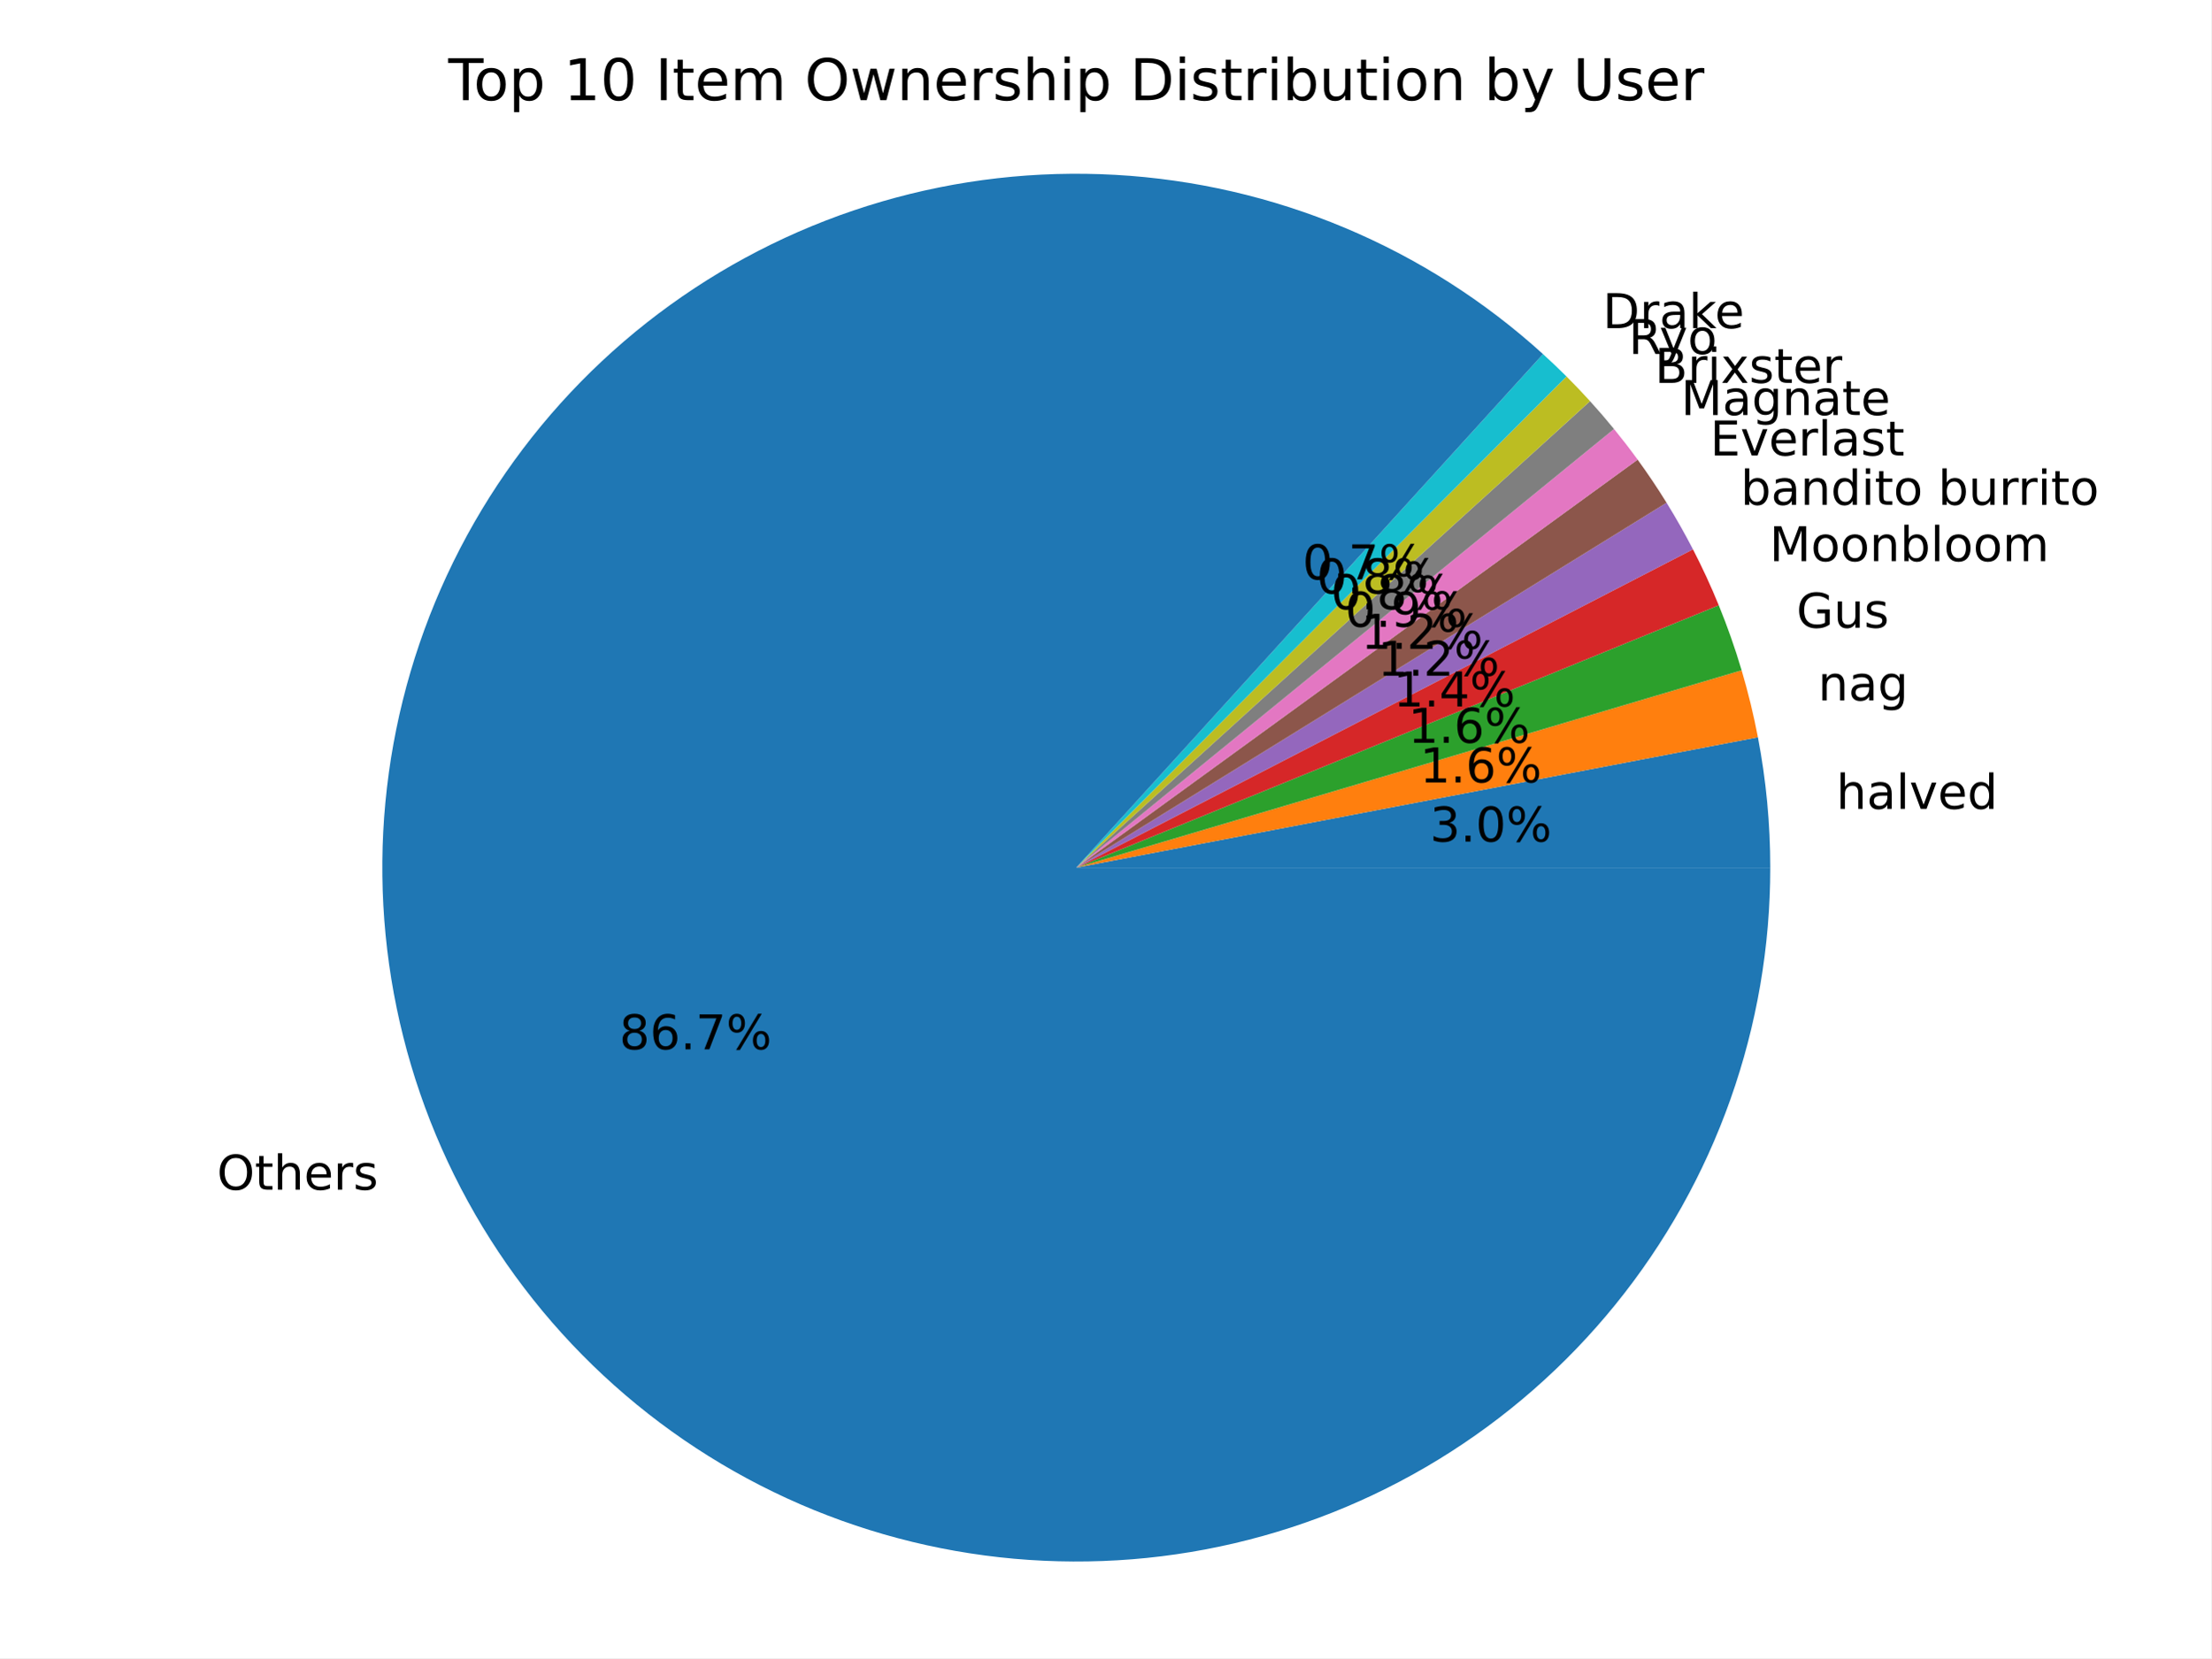
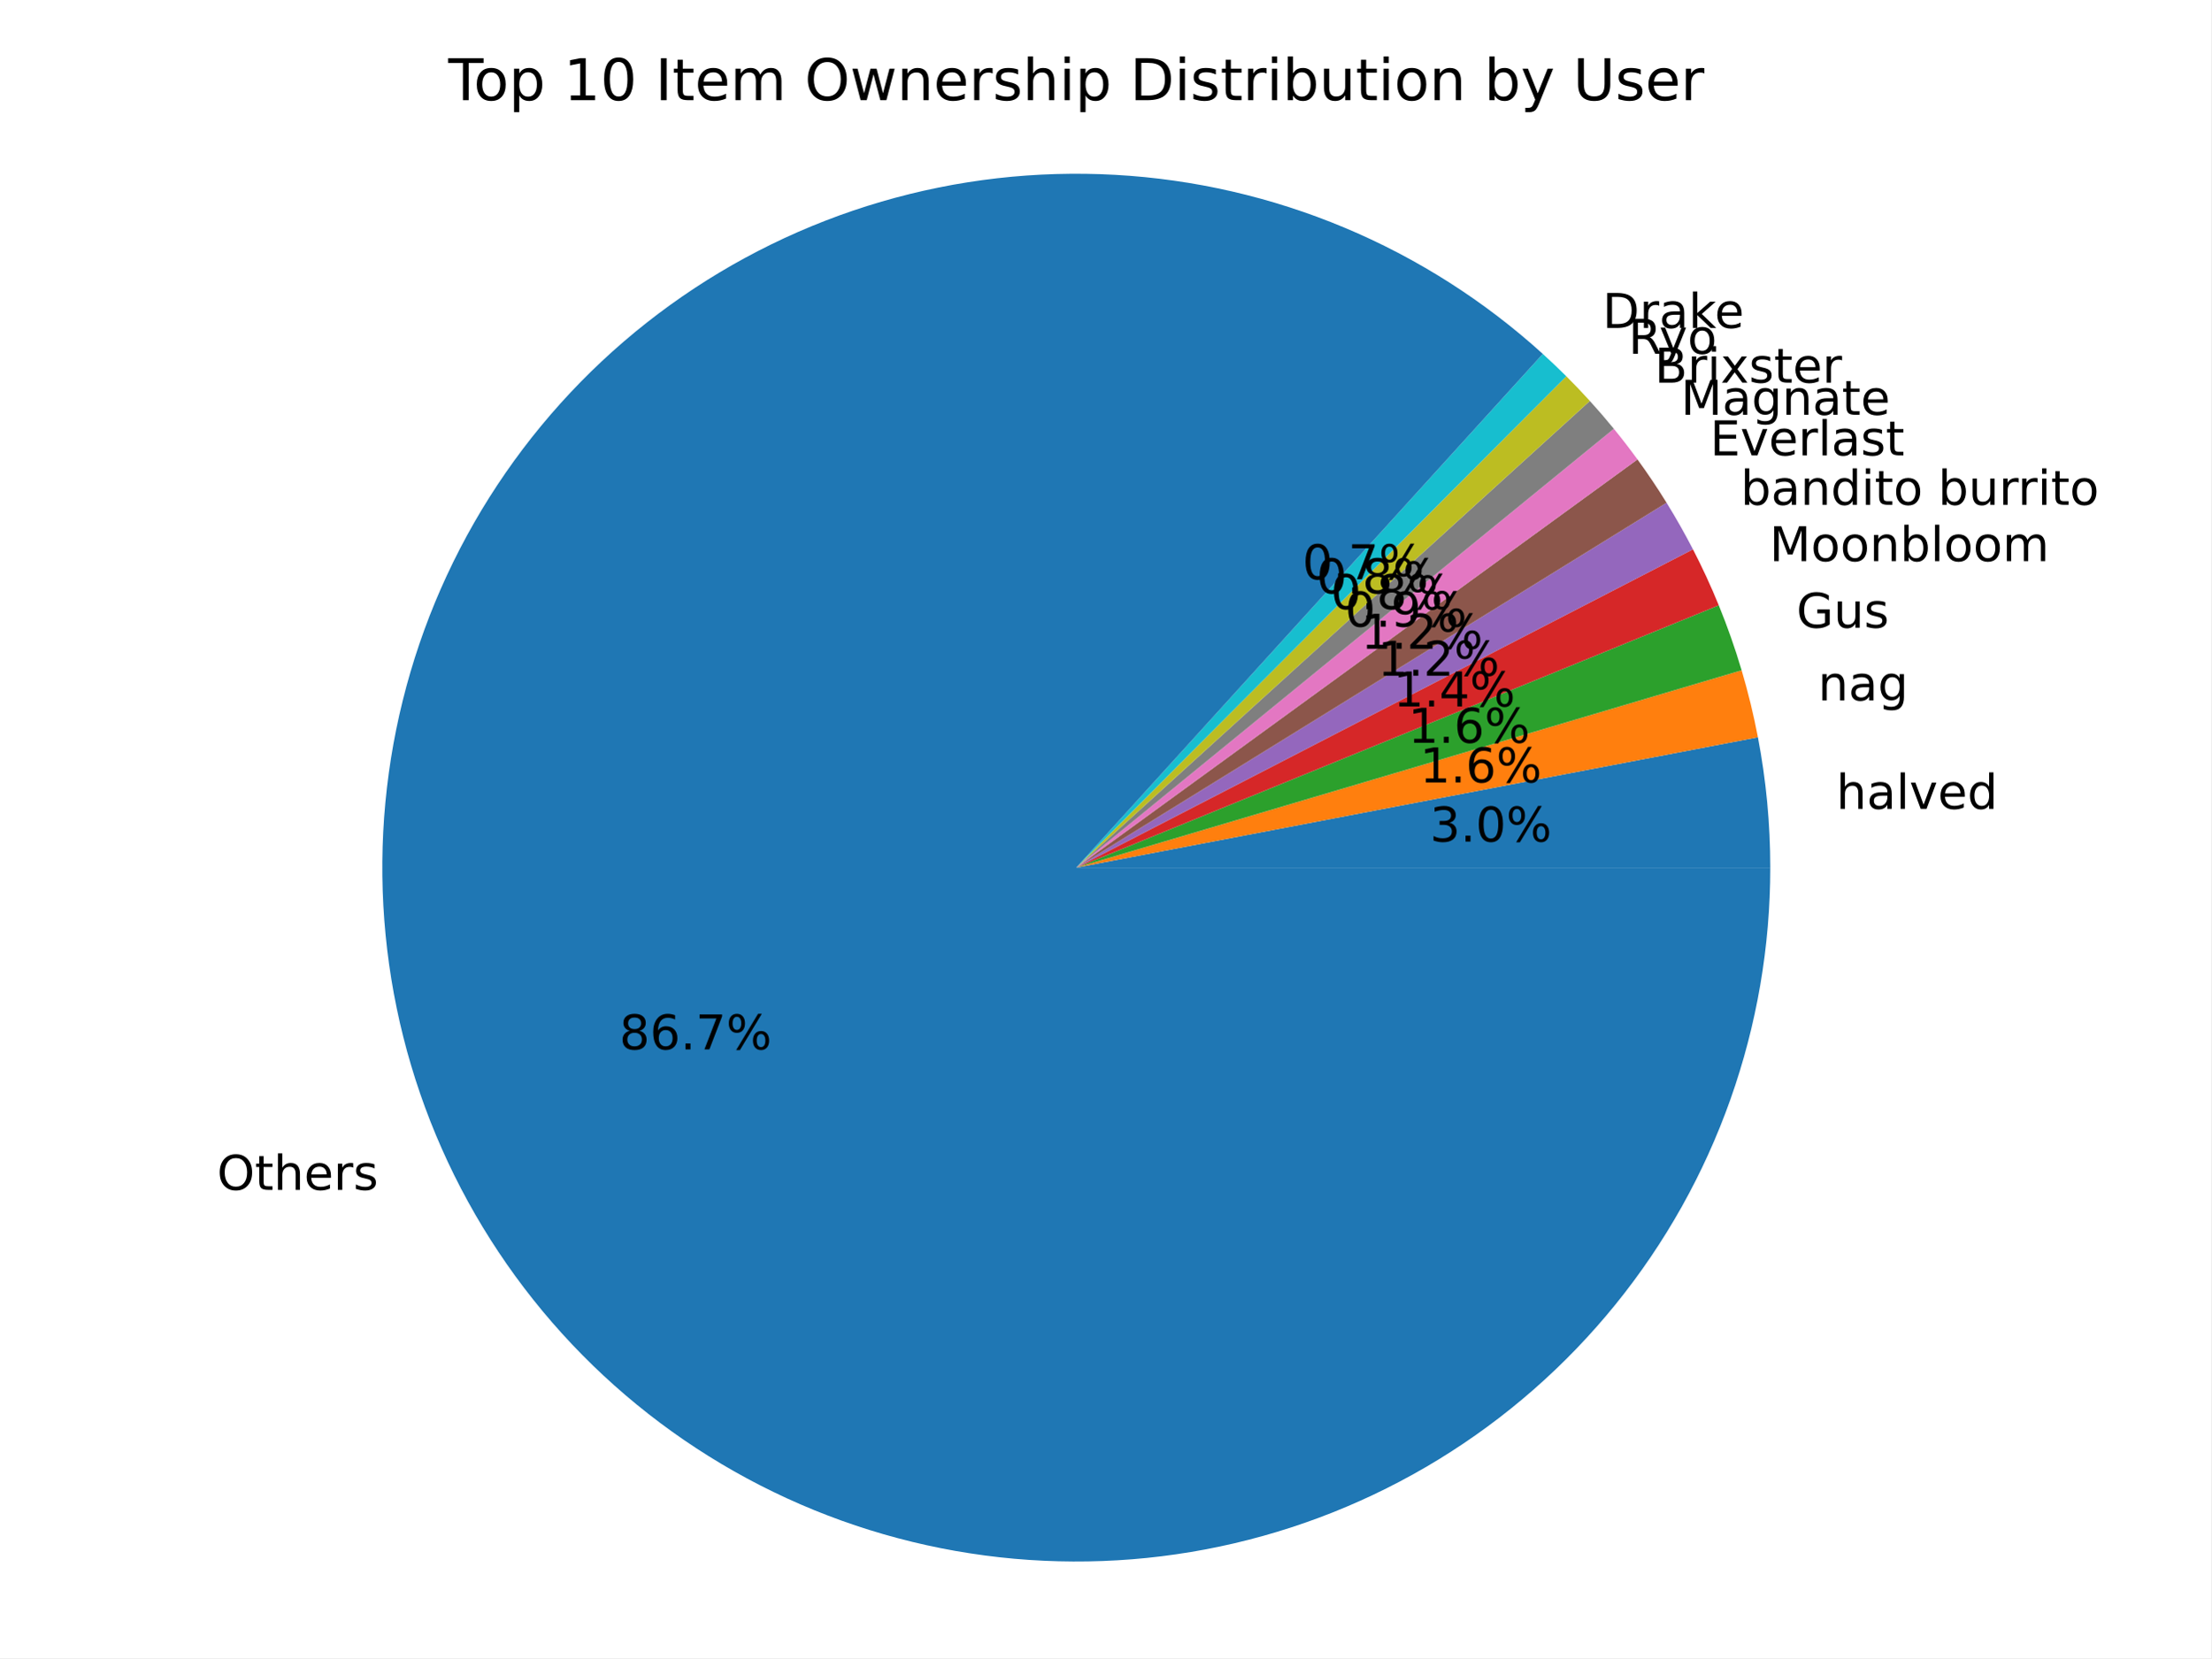
<svg xmlns="http://www.w3.org/2000/svg" xmlns:xlink="http://www.w3.org/1999/xlink" width="460.8pt" height="345.6pt" viewBox="0 0 460.8 345.6" version="1.1">
  <defs>
    <style type="text/css">*{stroke-linejoin: round; stroke-linecap: butt}</style>
  </defs>
  <g id="figure_1">
    <g id="patch_1">
      <path d="M 0 345.6  L 460.8 345.6  L 460.8 0  L 0 0  z " style="fill: #ffffff" />
    </g>
    <g id="axes_1">
      <g id="patch_2">
        <path d="M 368.933 180.84  C 368.933 176.283 368.718 171.729 368.288 167.192  C 367.858 162.656 367.213 158.142 366.357 153.666  L 224.302 180.84  z " style="fill: #1f77b4" />
      </g>
      <g id="patch_3">
        <path d="M 366.357 153.666  C 365.907 151.314 365.399 148.972 364.832 146.645  C 364.266 144.317 363.642 142.004 362.961 139.707  L 224.302 180.84  z " style="fill: #ff7f0e" />
      </g>
      <g id="patch_4">
        <path d="M 362.961 139.707  C 362.279 137.41 361.541 135.131 360.746 132.871  C 359.952 130.611 359.101 128.371 358.196 126.154  L 224.302 180.84  z " style="fill: #2ca02c" />
      </g>
      <g id="patch_5">
        <path d="M 358.196 126.154  C 357.386 124.171 356.532 122.206 355.635 120.261  C 354.738 118.316 353.797 116.391 352.815 114.488  L 224.302 180.84  z " style="fill: #d62728" />
      </g>
      <g id="patch_6">
        <path d="M 352.815 114.488  C 351.961 112.836 351.076 111.199 350.16 109.581  C 349.243 107.962 348.296 106.361 347.318 104.779  L 224.302 180.84  z " style="fill: #9467bd" />
      </g>
      <g id="patch_7">
-         <path d="M 347.318 104.779  C 346.369 103.245 345.392 101.729 344.387 100.231  C 343.381 98.734 342.348 97.255 341.288 95.796  L 224.302 180.84  z " style="fill: #8c564b" />
+         <path d="M 347.318 104.779  C 346.364 103.237 345.382 101.713 344.371 100.208  C 343.36 98.703 342.321 97.217 341.255 95.751  L 224.302 180.84  z " style="fill: #8c564b" />
      </g>
      <g id="patch_8">
-         <path d="M 341.288 95.796  C 340.498 94.71 339.693 93.634 338.873 92.57  C 338.053 91.506 337.218 90.453 336.369 89.412  L 224.302 180.84  z " style="fill: #e377c2" />
+         <path d="M 341.255 95.751  C 340.464 94.665 339.659 93.589 338.839 92.525  C 338.018 91.462 337.183 90.409 336.334 89.369  L 224.302 180.84  z " style="fill: #e377c2" />
      </g>
      <g id="patch_9">
-         <path d="M 336.369 89.412  C 335.562 88.422 334.741 87.443 333.907 86.475  C 333.074 85.507 332.228 84.55 331.369 83.604  L 224.302 180.84  z " style="fill: #7f7f7f" />
+         <path d="M 336.334 89.369  C 335.526 88.379 334.705 87.4 333.871 86.432  C 333.037 85.465 332.19 84.508 331.331 83.562  L 224.302 180.84  z " style="fill: #7f7f7f" />
      </g>
      <g id="patch_10">
-         <path d="M 331.369 83.604  C 330.573 82.728 329.766 81.861 328.949 81.005  C 328.132 80.149 327.305 79.302 326.467 78.466  L 224.302 180.84  z " style="fill: #bcbd22" />
+         <path d="M 331.331 83.562  C 330.535 82.686 329.728 81.82 328.91 80.964  C 328.093 80.108 327.265 79.262 326.427 78.426  L 224.302 180.84  z " style="fill: #bcbd22" />
      </g>
      <g id="patch_11">
-         <path d="M 326.467 78.466  C 325.669 77.67 324.862 76.883 324.045 76.106  C 323.229 75.328 322.404 74.56 321.57 73.802  L 224.302 180.84  z " style="fill: #17becf" />
+         <path d="M 326.427 78.426  C 325.629 77.63 324.821 76.844 324.005 76.067  C 323.188 75.29 322.362 74.522 321.528 73.764  L 224.302 180.84  z " style="fill: #17becf" />
      </g>
      <g id="patch_12">
-         <path d="M 321.57 73.802  C 309.387 62.732 295.403 53.822 280.222 47.457  C 265.041 41.093 248.885 37.366 232.449 36.439  C 216.014 35.512 199.541 37.397 183.741 42.014  C 167.94 46.63 153.043 53.911 139.692 63.541  C 126.342 73.17 114.733 85.009 105.367 98.546  C 96 112.083 89.013 127.12 84.707 143.008  C 80.402 158.896 78.84 175.403 80.089 191.817  C 81.338 208.23 85.381 224.311 92.042 239.364  C 98.702 254.418 107.885 268.224 119.192 280.187  C 130.499 292.15 143.766 302.096 158.421 309.594  C 173.075 317.092 188.902 322.034 205.219 324.206  C 221.537 326.378 238.106 325.748 254.211 322.344  C 270.316 318.94 285.723 312.812 299.766 304.223  C 313.809 295.634 326.283 284.71 336.649 271.923  C 347.016 259.136 355.124 244.673 360.623 229.158  C 366.123 213.642 368.933 197.301 368.933 180.84  L 224.302 180.84  z " style="fill: #1f77b4" />
+         <path d="M 321.528 73.764  C 309.342 62.699 295.356 53.795 280.174 47.437  C 264.991 41.078 248.834 37.358 232.4 36.436  C 215.966 35.515 199.494 37.405 183.697 42.027  C 167.899 46.648 153.005 53.932 139.658 63.565  C 126.311 73.198 114.707 85.04 105.344 98.578  C 95.982 112.116 89 127.154 84.698 143.042  C 80.396 158.93 78.838 175.436 80.091 191.848  C 81.344 208.261 85.389 224.339 92.053 239.39  C 98.716 254.441 107.901 268.245 119.209 280.205  C 130.517 292.165 143.785 302.108 158.439 309.604  C 173.094 317.099 188.92 322.039 205.237 324.208  C 221.553 326.378 238.121 325.747 254.225 322.341  C 270.329 318.936 285.734 312.806 299.775 304.217  C 313.816 295.628 326.288 284.704 336.654 271.918  C 347.019 259.131 355.126 244.669 360.625 229.154  C 366.123 213.64 368.933 197.3 368.933 180.84  L 224.302 180.84  z " style="fill: #1f77b4" />
      </g>
      <g id="matplotlib.axis_1" />
      <g id="matplotlib.axis_2" />
      <g id="text_1">
        <g transform="translate(382.6861 168.5869) scale(0.1 -0.1)">
          <defs>
            <path id="DejaVuSans-68" d="M 3513 2113  L 3513 0  L 2938 0  L 2938 2094  Q 2938 2591 2744 2837  Q 2550 3084 2163 3084  Q 1697 3084 1428 2787  Q 1159 2491 1159 1978  L 1159 0  L 581 0  L 581 4863  L 1159 4863  L 1159 2956  Q 1366 3272 1645 3428  Q 1925 3584 2291 3584  Q 2894 3584 3203 3211  Q 3513 2838 3513 2113  z " transform="scale(0.015625)" />
            <path id="DejaVuSans-61" d="M 2194 1759  Q 1497 1759 1228 1600  Q 959 1441 959 1056  Q 959 750 1161 570  Q 1363 391 1709 391  Q 2188 391 2477 730  Q 2766 1069 2766 1631  L 2766 1759  L 2194 1759  z M 3341 1997  L 3341 0  L 2766 0  L 2766 531  Q 2569 213 2275 61  Q 1981 -91 1556 -91  Q 1019 -91 701 211  Q 384 513 384 1019  Q 384 1609 779 1909  Q 1175 2209 1959 2209  L 2766 2209  L 2766 2266  Q 2766 2663 2505 2880  Q 2244 3097 1772 3097  Q 1472 3097 1187 3025  Q 903 2953 641 2809  L 641 3341  Q 956 3463 1253 3523  Q 1550 3584 1831 3584  Q 2591 3584 2966 3190  Q 3341 2797 3341 1997  z " transform="scale(0.015625)" />
            <path id="DejaVuSans-6c" d="M 603 4863  L 1178 4863  L 1178 0  L 603 0  L 603 4863  z " transform="scale(0.015625)" />
            <path id="DejaVuSans-76" d="M 191 3500  L 800 3500  L 1894 563  L 2988 3500  L 3597 3500  L 2284 0  L 1503 0  L 191 3500  z " transform="scale(0.015625)" />
            <path id="DejaVuSans-65" d="M 3597 1894  L 3597 1613  L 953 1613  Q 991 1019 1311 708  Q 1631 397 2203 397  Q 2534 397 2845 478  Q 3156 559 3463 722  L 3463 178  Q 3153 47 2828 -22  Q 2503 -91 2169 -91  Q 1331 -91 842 396  Q 353 884 353 1716  Q 353 2575 817 3079  Q 1281 3584 2069 3584  Q 2775 3584 3186 3129  Q 3597 2675 3597 1894  z M 3022 2063  Q 3016 2534 2758 2815  Q 2500 3097 2075 3097  Q 1594 3097 1305 2825  Q 1016 2553 972 2059  L 3022 2063  z " transform="scale(0.015625)" />
            <path id="DejaVuSans-64" d="M 2906 2969  L 2906 4863  L 3481 4863  L 3481 0  L 2906 0  L 2906 525  Q 2725 213 2448 61  Q 2172 -91 1784 -91  Q 1150 -91 751 415  Q 353 922 353 1747  Q 353 2572 751 3078  Q 1150 3584 1784 3584  Q 2172 3584 2448 3432  Q 2725 3281 2906 2969  z M 947 1747  Q 947 1113 1208 752  Q 1469 391 1925 391  Q 2381 391 2643 752  Q 2906 1113 2906 1747  Q 2906 2381 2643 2742  Q 2381 3103 1925 3103  Q 1469 3103 1208 2742  Q 947 2381 947 1747  z " transform="scale(0.015625)" />
          </defs>
          <use xlink:href="#DejaVuSans-68" />
          <use xlink:href="#DejaVuSans-61" x="63.379" />
          <use xlink:href="#DejaVuSans-6c" x="124.658" />
          <use xlink:href="#DejaVuSans-76" x="152.441" />
          <use xlink:href="#DejaVuSans-65" x="211.621" />
          <use xlink:href="#DejaVuSans-64" x="273.145" />
        </g>
      </g>
      <g id="text_2">
        <g transform="translate(297.9911 175.4108) scale(0.1 -0.1)">
          <defs>
            <path id="DejaVuSans-33" d="M 2597 2516  Q 3050 2419 3304 2112  Q 3559 1806 3559 1356  Q 3559 666 3084 287  Q 2609 -91 1734 -91  Q 1441 -91 1130 -33  Q 819 25 488 141  L 488 750  Q 750 597 1062 519  Q 1375 441 1716 441  Q 2309 441 2620 675  Q 2931 909 2931 1356  Q 2931 1769 2642 2001  Q 2353 2234 1838 2234  L 1294 2234  L 1294 2753  L 1863 2753  Q 2328 2753 2575 2939  Q 2822 3125 2822 3475  Q 2822 3834 2567 4026  Q 2313 4219 1838 4219  Q 1578 4219 1281 4162  Q 984 4106 628 3988  L 628 4550  Q 988 4650 1302 4700  Q 1616 4750 1894 4750  Q 2613 4750 3031 4423  Q 3450 4097 3450 3541  Q 3450 3153 3228 2886  Q 3006 2619 2597 2516  z " transform="scale(0.015625)" />
            <path id="DejaVuSans-2e" d="M 684 794  L 1344 794  L 1344 0  L 684 0  L 684 794  z " transform="scale(0.015625)" />
            <path id="DejaVuSans-30" d="M 2034 4250  Q 1547 4250 1301 3770  Q 1056 3291 1056 2328  Q 1056 1369 1301 889  Q 1547 409 2034 409  Q 2525 409 2770 889  Q 3016 1369 3016 2328  Q 3016 3291 2770 3770  Q 2525 4250 2034 4250  z M 2034 4750  Q 2819 4750 3233 4129  Q 3647 3509 3647 2328  Q 3647 1150 3233 529  Q 2819 -91 2034 -91  Q 1250 -91 836 529  Q 422 1150 422 2328  Q 422 3509 836 4129  Q 1250 4750 2034 4750  z " transform="scale(0.015625)" />
            <path id="DejaVuSans-25" d="M 4653 2053  Q 4381 2053 4226 1822  Q 4072 1591 4072 1178  Q 4072 772 4226 539  Q 4381 306 4653 306  Q 4919 306 5073 539  Q 5228 772 5228 1178  Q 5228 1588 5073 1820  Q 4919 2053 4653 2053  z M 4653 2450  Q 5147 2450 5437 2106  Q 5728 1763 5728 1178  Q 5728 594 5436 251  Q 5144 -91 4653 -91  Q 4153 -91 3862 251  Q 3572 594 3572 1178  Q 3572 1766 3864 2108  Q 4156 2450 4653 2450  z M 1428 4353  Q 1159 4353 1004 4120  Q 850 3888 850 3481  Q 850 3069 1003 2837  Q 1156 2606 1428 2606  Q 1700 2606 1854 2837  Q 2009 3069 2009 3481  Q 2009 3884 1853 4118  Q 1697 4353 1428 4353  z M 4250 4750  L 4750 4750  L 1831 -91  L 1331 -91  L 4250 4750  z M 1428 4750  Q 1922 4750 2215 4408  Q 2509 4066 2509 3481  Q 2509 2891 2217 2550  Q 1925 2209 1428 2209  Q 931 2209 642 2551  Q 353 2894 353 3481  Q 353 4063 643 4406  Q 934 4750 1428 4750  z " transform="scale(0.015625)" />
          </defs>
          <use xlink:href="#DejaVuSans-33" />
          <use xlink:href="#DejaVuSans-2e" x="63.623" />
          <use xlink:href="#DejaVuSans-30" x="95.41" />
          <use xlink:href="#DejaVuSans-25" x="159.033" />
        </g>
      </g>
      <g id="text_3">
        <g transform="translate(378.8853 145.9844) scale(0.1 -0.1)">
          <defs>
            <path id="DejaVuSans-6e" d="M 3513 2113  L 3513 0  L 2938 0  L 2938 2094  Q 2938 2591 2744 2837  Q 2550 3084 2163 3084  Q 1697 3084 1428 2787  Q 1159 2491 1159 1978  L 1159 0  L 581 0  L 581 3500  L 1159 3500  L 1159 2956  Q 1366 3272 1645 3428  Q 1925 3584 2291 3584  Q 2894 3584 3203 3211  Q 3513 2838 3513 2113  z " transform="scale(0.015625)" />
            <path id="DejaVuSans-67" d="M 2906 1791  Q 2906 2416 2648 2759  Q 2391 3103 1925 3103  Q 1463 3103 1205 2759  Q 947 2416 947 1791  Q 947 1169 1205 825  Q 1463 481 1925 481  Q 2391 481 2648 825  Q 2906 1169 2906 1791  z M 3481 434  Q 3481 -459 3084 -895  Q 2688 -1331 1869 -1331  Q 1566 -1331 1297 -1286  Q 1028 -1241 775 -1147  L 775 -588  Q 1028 -725 1275 -790  Q 1522 -856 1778 -856  Q 2344 -856 2625 -561  Q 2906 -266 2906 331  L 2906 616  Q 2728 306 2450 153  Q 2172 0 1784 0  Q 1141 0 747 490  Q 353 981 353 1791  Q 353 2603 747 3093  Q 1141 3584 1784 3584  Q 2172 3584 2450 3431  Q 2728 3278 2906 2969  L 2906 3500  L 3481 3500  L 3481 434  z " transform="scale(0.015625)" />
          </defs>
          <use xlink:href="#DejaVuSans-6e" />
          <use xlink:href="#DejaVuSans-61" x="63.379" />
          <use xlink:href="#DejaVuSans-67" x="124.658" />
        </g>
      </g>
      <g id="text_4">
        <g transform="translate(295.918 163.0821) scale(0.1 -0.1)">
          <defs>
            <path id="DejaVuSans-31" d="M 794 531  L 1825 531  L 1825 4091  L 703 3866  L 703 4441  L 1819 4666  L 2450 4666  L 2450 531  L 3481 531  L 3481 0  L 794 0  L 794 531  z " transform="scale(0.015625)" />
            <path id="DejaVuSans-36" d="M 2113 2584  Q 1688 2584 1439 2293  Q 1191 2003 1191 1497  Q 1191 994 1439 701  Q 1688 409 2113 409  Q 2538 409 2786 701  Q 3034 994 3034 1497  Q 3034 2003 2786 2293  Q 2538 2584 2113 2584  z M 3366 4563  L 3366 3988  Q 3128 4100 2886 4159  Q 2644 4219 2406 4219  Q 1781 4219 1451 3797  Q 1122 3375 1075 2522  Q 1259 2794 1537 2939  Q 1816 3084 2150 3084  Q 2853 3084 3261 2657  Q 3669 2231 3669 1497  Q 3669 778 3244 343  Q 2819 -91 2113 -91  Q 1303 -91 875 529  Q 447 1150 447 2328  Q 447 3434 972 4092  Q 1497 4750 2381 4750  Q 2619 4750 2861 4703  Q 3103 4656 3366 4563  z " transform="scale(0.015625)" />
          </defs>
          <use xlink:href="#DejaVuSans-31" />
          <use xlink:href="#DejaVuSans-2e" x="63.623" />
          <use xlink:href="#DejaVuSans-36" x="95.41" />
          <use xlink:href="#DejaVuSans-25" x="159.033" />
        </g>
      </g>
      <g id="text_5">
        <g transform="translate(374.3909 130.8336) scale(0.1 -0.1)">
          <defs>
            <path id="DejaVuSans-47" d="M 3809 666  L 3809 1919  L 2778 1919  L 2778 2438  L 4434 2438  L 4434 434  Q 4069 175 3628 42  Q 3188 -91 2688 -91  Q 1594 -91 976 548  Q 359 1188 359 2328  Q 359 3472 976 4111  Q 1594 4750 2688 4750  Q 3144 4750 3555 4637  Q 3966 4525 4313 4306  L 4313 3634  Q 3963 3931 3569 4081  Q 3175 4231 2741 4231  Q 1884 4231 1454 3753  Q 1025 3275 1025 2328  Q 1025 1384 1454 906  Q 1884 428 2741 428  Q 3075 428 3337 486  Q 3600 544 3809 666  z " transform="scale(0.015625)" />
            <path id="DejaVuSans-75" d="M 544 1381  L 544 3500  L 1119 3500  L 1119 1403  Q 1119 906 1312 657  Q 1506 409 1894 409  Q 2359 409 2629 706  Q 2900 1003 2900 1516  L 2900 3500  L 3475 3500  L 3475 0  L 2900 0  L 2900 538  Q 2691 219 2414 64  Q 2138 -91 1772 -91  Q 1169 -91 856 284  Q 544 659 544 1381  z M 1991 3584  L 1991 3584  z " transform="scale(0.015625)" />
            <path id="DejaVuSans-73" d="M 2834 3397  L 2834 2853  Q 2591 2978 2328 3040  Q 2066 3103 1784 3103  Q 1356 3103 1142 2972  Q 928 2841 928 2578  Q 928 2378 1081 2264  Q 1234 2150 1697 2047  L 1894 2003  Q 2506 1872 2764 1633  Q 3022 1394 3022 966  Q 3022 478 2636 193  Q 2250 -91 1575 -91  Q 1294 -91 989 -36  Q 684 19 347 128  L 347 722  Q 666 556 975 473  Q 1284 391 1588 391  Q 1994 391 2212 530  Q 2431 669 2431 922  Q 2431 1156 2273 1281  Q 2116 1406 1581 1522  L 1381 1569  Q 847 1681 609 1914  Q 372 2147 372 2553  Q 372 3047 722 3315  Q 1072 3584 1716 3584  Q 2034 3584 2315 3537  Q 2597 3491 2834 3397  z " transform="scale(0.015625)" />
          </defs>
          <use xlink:href="#DejaVuSans-47" />
          <use xlink:href="#DejaVuSans-75" x="77.49" />
          <use xlink:href="#DejaVuSans-73" x="140.869" />
        </g>
      </g>
      <g id="text_6">
        <g transform="translate(293.4664 154.8181) scale(0.1 -0.1)">
          <use xlink:href="#DejaVuSans-31" />
          <use xlink:href="#DejaVuSans-2e" x="63.623" />
          <use xlink:href="#DejaVuSans-36" x="95.41" />
          <use xlink:href="#DejaVuSans-25" x="159.033" />
        </g>
      </g>
      <g id="text_7">
        <g transform="translate(368.768 116.9627) scale(0.1 -0.1)">
          <defs>
            <path id="DejaVuSans-4d" d="M 628 4666  L 1569 4666  L 2759 1491  L 3956 4666  L 4897 4666  L 4897 0  L 4281 0  L 4281 4097  L 3078 897  L 2444 897  L 1241 4097  L 1241 0  L 628 0  L 628 4666  z " transform="scale(0.015625)" />
            <path id="DejaVuSans-6f" d="M 1959 3097  Q 1497 3097 1228 2736  Q 959 2375 959 1747  Q 959 1119 1226 758  Q 1494 397 1959 397  Q 2419 397 2687 759  Q 2956 1122 2956 1747  Q 2956 2369 2687 2733  Q 2419 3097 1959 3097  z M 1959 3584  Q 2709 3584 3137 3096  Q 3566 2609 3566 1747  Q 3566 888 3137 398  Q 2709 -91 1959 -91  Q 1206 -91 779 398  Q 353 888 353 1747  Q 353 2609 779 3096  Q 1206 3584 1959 3584  z " transform="scale(0.015625)" />
            <path id="DejaVuSans-62" d="M 3116 1747  Q 3116 2381 2855 2742  Q 2594 3103 2138 3103  Q 1681 3103 1420 2742  Q 1159 2381 1159 1747  Q 1159 1113 1420 752  Q 1681 391 2138 391  Q 2594 391 2855 752  Q 3116 1113 3116 1747  z M 1159 2969  Q 1341 3281 1617 3432  Q 1894 3584 2278 3584  Q 2916 3584 3314 3078  Q 3713 2572 3713 1747  Q 3713 922 3314 415  Q 2916 -91 2278 -91  Q 1894 -91 1617 61  Q 1341 213 1159 525  L 1159 0  L 581 0  L 581 4863  L 1159 4863  L 1159 2969  z " transform="scale(0.015625)" />
            <path id="DejaVuSans-6d" d="M 3328 2828  Q 3544 3216 3844 3400  Q 4144 3584 4550 3584  Q 5097 3584 5394 3201  Q 5691 2819 5691 2113  L 5691 0  L 5113 0  L 5113 2094  Q 5113 2597 4934 2840  Q 4756 3084 4391 3084  Q 3944 3084 3684 2787  Q 3425 2491 3425 1978  L 3425 0  L 2847 0  L 2847 2094  Q 2847 2600 2669 2842  Q 2491 3084 2119 3084  Q 1678 3084 1418 2786  Q 1159 2488 1159 1978  L 1159 0  L 581 0  L 581 3500  L 1159 3500  L 1159 2956  Q 1356 3278 1631 3431  Q 1906 3584 2284 3584  Q 2666 3584 2933 3390  Q 3200 3197 3328 2828  z " transform="scale(0.015625)" />
          </defs>
          <use xlink:href="#DejaVuSans-4d" />
          <use xlink:href="#DejaVuSans-6f" x="86.279" />
          <use xlink:href="#DejaVuSans-6f" x="147.461" />
          <use xlink:href="#DejaVuSans-6e" x="208.643" />
          <use xlink:href="#DejaVuSans-62" x="272.021" />
          <use xlink:href="#DejaVuSans-6c" x="335.498" />
          <use xlink:href="#DejaVuSans-6f" x="363.281" />
          <use xlink:href="#DejaVuSans-6f" x="424.463" />
          <use xlink:href="#DejaVuSans-6d" x="485.645" />
        </g>
      </g>
      <g id="text_8">
        <g transform="translate(290.3994 147.2521) scale(0.1 -0.1)">
          <defs>
            <path id="DejaVuSans-34" d="M 2419 4116  L 825 1625  L 2419 1625  L 2419 4116  z M 2253 4666  L 3047 4666  L 3047 1625  L 3713 1625  L 3713 1100  L 3047 1100  L 3047 0  L 2419 0  L 2419 1100  L 313 1100  L 313 1709  L 2253 4666  z " transform="scale(0.015625)" />
          </defs>
          <use xlink:href="#DejaVuSans-31" />
          <use xlink:href="#DejaVuSans-2e" x="63.623" />
          <use xlink:href="#DejaVuSans-34" x="95.41" />
          <use xlink:href="#DejaVuSans-25" x="159.033" />
        </g>
      </g>
      <g id="text_9">
        <g transform="translate(362.7457 105.2142) scale(0.1 -0.1)">
          <defs>
            <path id="DejaVuSans-69" d="M 603 3500  L 1178 3500  L 1178 0  L 603 0  L 603 3500  z M 603 4863  L 1178 4863  L 1178 4134  L 603 4134  L 603 4863  z " transform="scale(0.015625)" />
            <path id="DejaVuSans-74" d="M 1172 4494  L 1172 3500  L 2356 3500  L 2356 3053  L 1172 3053  L 1172 1153  Q 1172 725 1289 603  Q 1406 481 1766 481  L 2356 481  L 2356 0  L 1766 0  Q 1100 0 847 248  Q 594 497 594 1153  L 594 3053  L 172 3053  L 172 3500  L 594 3500  L 594 4494  L 1172 4494  z " transform="scale(0.015625)" />
            <path id="DejaVuSans-20" transform="scale(0.015625)" />
            <path id="DejaVuSans-72" d="M 2631 2963  Q 2534 3019 2420 3045  Q 2306 3072 2169 3072  Q 1681 3072 1420 2755  Q 1159 2438 1159 1844  L 1159 0  L 581 0  L 581 3500  L 1159 3500  L 1159 2956  Q 1341 3275 1631 3429  Q 1922 3584 2338 3584  Q 2397 3584 2469 3576  Q 2541 3569 2628 3553  L 2631 2963  z " transform="scale(0.015625)" />
          </defs>
          <use xlink:href="#DejaVuSans-62" />
          <use xlink:href="#DejaVuSans-61" x="63.477" />
          <use xlink:href="#DejaVuSans-6e" x="124.756" />
          <use xlink:href="#DejaVuSans-64" x="188.135" />
          <use xlink:href="#DejaVuSans-69" x="251.611" />
          <use xlink:href="#DejaVuSans-74" x="279.395" />
          <use xlink:href="#DejaVuSans-6f" x="318.604" />
          <use xlink:href="#DejaVuSans-20" x="379.785" />
          <use xlink:href="#DejaVuSans-62" x="411.572" />
          <use xlink:href="#DejaVuSans-75" x="475.049" />
          <use xlink:href="#DejaVuSans-72" x="538.428" />
          <use xlink:href="#DejaVuSans-72" x="577.791" />
          <use xlink:href="#DejaVuSans-69" x="618.904" />
          <use xlink:href="#DejaVuSans-74" x="646.688" />
          <use xlink:href="#DejaVuSans-6f" x="685.896" />
        </g>
      </g>
      <g id="text_10">
        <g transform="translate(287.1145 140.8438) scale(0.1 -0.1)">
          <defs>
            <path id="DejaVuSans-32" d="M 1228 531  L 3431 531  L 3431 0  L 469 0  L 469 531  Q 828 903 1448 1529  Q 2069 2156 2228 2338  Q 2531 2678 2651 2914  Q 2772 3150 2772 3378  Q 2772 3750 2511 3984  Q 2250 4219 1831 4219  Q 1534 4219 1204 4116  Q 875 4013 500 3803  L 500 4441  Q 881 4594 1212 4672  Q 1544 4750 1819 4750  Q 2544 4750 2975 4387  Q 3406 4025 3406 3419  Q 3406 3131 3298 2873  Q 3191 2616 2906 2266  Q 2828 2175 2409 1742  Q 1991 1309 1228 531  z " transform="scale(0.015625)" />
          </defs>
          <use xlink:href="#DejaVuSans-31" />
          <use xlink:href="#DejaVuSans-2e" x="63.623" />
          <use xlink:href="#DejaVuSans-32" x="95.41" />
          <use xlink:href="#DejaVuSans-25" x="159.033" />
        </g>
      </g>
      <g id="text_11">
-         <g transform="translate(356.3952 94.92995) scale(0.1 -0.1)">
+         <g transform="translate(356.3779 94.90423) scale(0.1 -0.1)">
          <defs>
            <path id="DejaVuSans-45" d="M 628 4666  L 3578 4666  L 3578 4134  L 1259 4134  L 1259 2753  L 3481 2753  L 3481 2222  L 1259 2222  L 1259 531  L 3634 531  L 3634 0  L 628 0  L 628 4666  z " transform="scale(0.015625)" />
          </defs>
          <use xlink:href="#DejaVuSans-45" />
          <use xlink:href="#DejaVuSans-76" x="63.184" />
          <use xlink:href="#DejaVuSans-65" x="122.363" />
          <use xlink:href="#DejaVuSans-72" x="183.887" />
          <use xlink:href="#DejaVuSans-6c" x="225" />
          <use xlink:href="#DejaVuSans-61" x="252.783" />
          <use xlink:href="#DejaVuSans-73" x="314.062" />
          <use xlink:href="#DejaVuSans-74" x="366.162" />
        </g>
      </g>
      <g id="text_12">
-         <g transform="translate(283.6506 135.2342) scale(0.1 -0.1)">
+         <g transform="translate(283.6412 135.2202) scale(0.1 -0.1)">
          <use xlink:href="#DejaVuSans-31" />
          <use xlink:href="#DejaVuSans-2e" x="63.623" />
          <use xlink:href="#DejaVuSans-32" x="95.41" />
          <use xlink:href="#DejaVuSans-25" x="159.033" />
        </g>
      </g>
      <g id="text_13">
-         <g transform="translate(350.3301 86.50251) scale(0.1 -0.1)">
+         <g transform="translate(350.2922 86.45341) scale(0.1 -0.1)">
          <use xlink:href="#DejaVuSans-4d" />
          <use xlink:href="#DejaVuSans-61" x="86.279" />
          <use xlink:href="#DejaVuSans-67" x="147.559" />
          <use xlink:href="#DejaVuSans-6e" x="211.035" />
          <use xlink:href="#DejaVuSans-61" x="274.414" />
          <use xlink:href="#DejaVuSans-74" x="335.693" />
          <use xlink:href="#DejaVuSans-65" x="374.902" />
        </g>
      </g>
      <g id="text_14">
-         <g transform="translate(280.3424 130.6375) scale(0.1 -0.1)">
+         <g transform="translate(280.3217 130.6107) scale(0.1 -0.1)">
          <defs>
            <path id="DejaVuSans-39" d="M 703 97  L 703 672  Q 941 559 1184 500  Q 1428 441 1663 441  Q 2288 441 2617 861  Q 2947 1281 2994 2138  Q 2813 1869 2534 1725  Q 2256 1581 1919 1581  Q 1219 1581 811 2004  Q 403 2428 403 3163  Q 403 3881 828 4315  Q 1253 4750 1959 4750  Q 2769 4750 3195 4129  Q 3622 3509 3622 2328  Q 3622 1225 3098 567  Q 2575 -91 1691 -91  Q 1453 -91 1209 -44  Q 966 3 703 97  z M 1959 2075  Q 2384 2075 2632 2365  Q 2881 2656 2881 3163  Q 2881 3666 2632 3958  Q 2384 4250 1959 4250  Q 1534 4250 1286 3958  Q 1038 3666 1038 3163  Q 1038 2656 1286 2365  Q 1534 2075 1959 2075  z " transform="scale(0.015625)" />
          </defs>
          <use xlink:href="#DejaVuSans-30" />
          <use xlink:href="#DejaVuSans-2e" x="63.623" />
          <use xlink:href="#DejaVuSans-39" x="95.41" />
          <use xlink:href="#DejaVuSans-25" x="159.033" />
        </g>
      </g>
      <g id="text_15">
-         <g transform="translate(344.8679 79.798) scale(0.1 -0.1)">
+         <g transform="translate(344.8275 79.75103) scale(0.1 -0.1)">
          <defs>
            <path id="DejaVuSans-42" d="M 1259 2228  L 1259 519  L 2272 519  Q 2781 519 3026 730  Q 3272 941 3272 1375  Q 3272 1813 3026 2020  Q 2781 2228 2272 2228  L 1259 2228  z M 1259 4147  L 1259 2741  L 2194 2741  Q 2656 2741 2882 2914  Q 3109 3088 3109 3444  Q 3109 3797 2882 3972  Q 2656 4147 2194 4147  L 1259 4147  z M 628 4666  L 2241 4666  Q 2963 4666 3353 4366  Q 3744 4066 3744 3513  Q 3744 3084 3544 2831  Q 3344 2578 2956 2516  Q 3422 2416 3680 2098  Q 3938 1781 3938 1306  Q 3938 681 3513 340  Q 3088 0 2303 0  L 628 0  L 628 4666  z " transform="scale(0.015625)" />
            <path id="DejaVuSans-78" d="M 3513 3500  L 2247 1797  L 3578 0  L 2900 0  L 1881 1375  L 863 0  L 184 0  L 1544 1831  L 300 3500  L 978 3500  L 1906 2253  L 2834 3500  L 3513 3500  z " transform="scale(0.015625)" />
          </defs>
          <use xlink:href="#DejaVuSans-42" />
          <use xlink:href="#DejaVuSans-72" x="68.604" />
          <use xlink:href="#DejaVuSans-69" x="109.717" />
          <use xlink:href="#DejaVuSans-78" x="137.5" />
          <use xlink:href="#DejaVuSans-73" x="196.68" />
          <use xlink:href="#DejaVuSans-74" x="248.779" />
          <use xlink:href="#DejaVuSans-65" x="287.988" />
          <use xlink:href="#DejaVuSans-72" x="349.512" />
        </g>
      </g>
      <g id="text_16">
-         <g transform="translate(277.363 126.9804) scale(0.1 -0.1)">
+         <g transform="translate(277.341 126.9548) scale(0.1 -0.1)">
          <defs>
            <path id="DejaVuSans-38" d="M 2034 2216  Q 1584 2216 1326 1975  Q 1069 1734 1069 1313  Q 1069 891 1326 650  Q 1584 409 2034 409  Q 2484 409 2743 651  Q 3003 894 3003 1313  Q 3003 1734 2745 1975  Q 2488 2216 2034 2216  z M 1403 2484  Q 997 2584 770 2862  Q 544 3141 544 3541  Q 544 4100 942 4425  Q 1341 4750 2034 4750  Q 2731 4750 3128 4425  Q 3525 4100 3525 3541  Q 3525 3141 3298 2862  Q 3072 2584 2669 2484  Q 3125 2378 3379 2068  Q 3634 1759 3634 1313  Q 3634 634 3220 271  Q 2806 -91 2034 -91  Q 1263 -91 848 271  Q 434 634 434 1313  Q 434 1759 690 2068  Q 947 2378 1403 2484  z M 1172 3481  Q 1172 3119 1398 2916  Q 1625 2713 2034 2713  Q 2441 2713 2670 2916  Q 2900 3119 2900 3481  Q 2900 3844 2670 4047  Q 2441 4250 2034 4250  Q 1625 4250 1398 4047  Q 1172 3844 1172 3481  z " transform="scale(0.015625)" />
          </defs>
          <use xlink:href="#DejaVuSans-30" />
          <use xlink:href="#DejaVuSans-2e" x="63.623" />
          <use xlink:href="#DejaVuSans-38" x="95.41" />
          <use xlink:href="#DejaVuSans-25" x="159.033" />
        </g>
      </g>
      <g id="text_17">
-         <g transform="translate(339.414 73.78091) scale(0.1 -0.1)">
+         <g transform="translate(339.3712 73.73606) scale(0.1 -0.1)">
          <defs>
            <path id="DejaVuSans-52" d="M 2841 2188  Q 3044 2119 3236 1894  Q 3428 1669 3622 1275  L 4263 0  L 3584 0  L 2988 1197  Q 2756 1666 2539 1819  Q 2322 1972 1947 1972  L 1259 1972  L 1259 0  L 628 0  L 628 4666  L 2053 4666  Q 2853 4666 3247 4331  Q 3641 3997 3641 3322  Q 3641 2881 3436 2590  Q 3231 2300 2841 2188  z M 1259 4147  L 1259 2491  L 2053 2491  Q 2509 2491 2742 2702  Q 2975 2913 2975 3322  Q 2975 3731 2742 3939  Q 2509 4147 2053 4147  L 1259 4147  z " transform="scale(0.015625)" />
            <path id="DejaVuSans-79" d="M 2059 -325  Q 1816 -950 1584 -1140  Q 1353 -1331 966 -1331  L 506 -1331  L 506 -850  L 844 -850  Q 1081 -850 1212 -737  Q 1344 -625 1503 -206  L 1606 56  L 191 3500  L 800 3500  L 1894 763  L 2988 3500  L 3597 3500  L 2059 -325  z " transform="scale(0.015625)" />
          </defs>
          <use xlink:href="#DejaVuSans-52" />
          <use xlink:href="#DejaVuSans-79" x="63.982" />
          <use xlink:href="#DejaVuSans-6f" x="123.162" />
        </g>
      </g>
      <g id="text_18">
-         <g transform="translate(274.3882 123.6984) scale(0.1 -0.1)">
+         <g transform="translate(274.3648 123.6739) scale(0.1 -0.1)">
          <use xlink:href="#DejaVuSans-30" />
          <use xlink:href="#DejaVuSans-2e" x="63.623" />
          <use xlink:href="#DejaVuSans-38" x="95.41" />
          <use xlink:href="#DejaVuSans-25" x="159.033" />
        </g>
      </g>
      <g id="text_19">
-         <g transform="translate(334.0198 68.39145) scale(0.1 -0.1)">
+         <g transform="translate(333.9749 68.34871) scale(0.1 -0.1)">
          <defs>
            <path id="DejaVuSans-44" d="M 1259 4147  L 1259 519  L 2022 519  Q 2988 519 3436 956  Q 3884 1394 3884 2338  Q 3884 3275 3436 3711  Q 2988 4147 2022 4147  L 1259 4147  z M 628 4666  L 1925 4666  Q 3281 4666 3915 4102  Q 4550 3538 4550 2338  Q 4550 1131 3912 565  Q 3275 0 1925 0  L 628 0  L 628 4666  z " transform="scale(0.015625)" />
            <path id="DejaVuSans-6b" d="M 581 4863  L 1159 4863  L 1159 1991  L 2875 3500  L 3609 3500  L 1753 1863  L 3688 0  L 2938 0  L 1159 1709  L 1159 0  L 581 0  L 581 4863  z " transform="scale(0.015625)" />
          </defs>
          <use xlink:href="#DejaVuSans-44" />
          <use xlink:href="#DejaVuSans-72" x="77.002" />
          <use xlink:href="#DejaVuSans-61" x="118.115" />
          <use xlink:href="#DejaVuSans-6b" x="179.395" />
          <use xlink:href="#DejaVuSans-65" x="233.68" />
        </g>
      </g>
      <g id="text_20">
-         <g transform="translate(271.4459 120.7587) scale(0.1 -0.1)">
+         <g transform="translate(271.4214 120.7354) scale(0.1 -0.1)">
          <defs>
            <path id="DejaVuSans-37" d="M 525 4666  L 3525 4666  L 3525 4397  L 1831 0  L 1172 0  L 2766 4134  L 525 4134  L 525 4666  z " transform="scale(0.015625)" />
          </defs>
          <use xlink:href="#DejaVuSans-30" />
          <use xlink:href="#DejaVuSans-2e" x="63.623" />
          <use xlink:href="#DejaVuSans-37" x="95.41" />
          <use xlink:href="#DejaVuSans-25" x="159.033" />
        </g>
      </g>
      <g id="text_21">
-         <g transform="translate(45.21231 247.9761) scale(0.1 -0.1)">
+         <g transform="translate(45.22488 248.0046) scale(0.1 -0.1)">
          <defs>
            <path id="DejaVuSans-4f" d="M 2522 4238  Q 1834 4238 1429 3725  Q 1025 3213 1025 2328  Q 1025 1447 1429 934  Q 1834 422 2522 422  Q 3209 422 3611 934  Q 4013 1447 4013 2328  Q 4013 3213 3611 3725  Q 3209 4238 2522 4238  z M 2522 4750  Q 3503 4750 4090 4092  Q 4678 3434 4678 2328  Q 4678 1225 4090 567  Q 3503 -91 2522 -91  Q 1538 -91 948 565  Q 359 1222 359 2328  Q 359 3434 948 4092  Q 1538 4750 2522 4750  z " transform="scale(0.015625)" />
          </defs>
          <use xlink:href="#DejaVuSans-4f" />
          <use xlink:href="#DejaVuSans-74" x="78.711" />
          <use xlink:href="#DejaVuSans-68" x="117.92" />
          <use xlink:href="#DejaVuSans-65" x="181.299" />
          <use xlink:href="#DejaVuSans-72" x="242.822" />
          <use xlink:href="#DejaVuSans-73" x="283.936" />
        </g>
      </g>
      <g id="text_22">
-         <g transform="translate(129.0622 218.714) scale(0.1 -0.1)">
+         <g transform="translate(129.0691 218.7295) scale(0.1 -0.1)">
          <use xlink:href="#DejaVuSans-38" />
          <use xlink:href="#DejaVuSans-36" x="63.623" />
          <use xlink:href="#DejaVuSans-2e" x="127.246" />
          <use xlink:href="#DejaVuSans-37" x="159.033" />
          <use xlink:href="#DejaVuSans-25" x="222.656" />
        </g>
      </g>
      <g id="text_23">
        <g transform="translate(93.4095 20.88) scale(0.12 -0.12)">
          <defs>
            <path id="DejaVuSans-54" d="M -19 4666  L 3928 4666  L 3928 4134  L 2272 4134  L 2272 0  L 1638 0  L 1638 4134  L -19 4134  L -19 4666  z " transform="scale(0.015625)" />
            <path id="DejaVuSans-70" d="M 1159 525  L 1159 -1331  L 581 -1331  L 581 3500  L 1159 3500  L 1159 2969  Q 1341 3281 1617 3432  Q 1894 3584 2278 3584  Q 2916 3584 3314 3078  Q 3713 2572 3713 1747  Q 3713 922 3314 415  Q 2916 -91 2278 -91  Q 1894 -91 1617 61  Q 1341 213 1159 525  z M 3116 1747  Q 3116 2381 2855 2742  Q 2594 3103 2138 3103  Q 1681 3103 1420 2742  Q 1159 2381 1159 1747  Q 1159 1113 1420 752  Q 1681 391 2138 391  Q 2594 391 2855 752  Q 3116 1113 3116 1747  z " transform="scale(0.015625)" />
            <path id="DejaVuSans-49" d="M 628 4666  L 1259 4666  L 1259 0  L 628 0  L 628 4666  z " transform="scale(0.015625)" />
            <path id="DejaVuSans-77" d="M 269 3500  L 844 3500  L 1563 769  L 2278 3500  L 2956 3500  L 3675 769  L 4391 3500  L 4966 3500  L 4050 0  L 3372 0  L 2619 2869  L 1863 0  L 1184 0  L 269 3500  z " transform="scale(0.015625)" />
            <path id="DejaVuSans-55" d="M 556 4666  L 1191 4666  L 1191 1831  Q 1191 1081 1462 751  Q 1734 422 2344 422  Q 2950 422 3222 751  Q 3494 1081 3494 1831  L 3494 4666  L 4128 4666  L 4128 1753  Q 4128 841 3676 375  Q 3225 -91 2344 -91  Q 1459 -91 1007 375  Q 556 841 556 1753  L 556 4666  z " transform="scale(0.015625)" />
          </defs>
          <use xlink:href="#DejaVuSans-54" />
          <use xlink:href="#DejaVuSans-6f" x="44.084" />
          <use xlink:href="#DejaVuSans-70" x="105.266" />
          <use xlink:href="#DejaVuSans-20" x="168.742" />
          <use xlink:href="#DejaVuSans-31" x="200.529" />
          <use xlink:href="#DejaVuSans-30" x="264.152" />
          <use xlink:href="#DejaVuSans-20" x="327.775" />
          <use xlink:href="#DejaVuSans-49" x="359.562" />
          <use xlink:href="#DejaVuSans-74" x="389.055" />
          <use xlink:href="#DejaVuSans-65" x="428.264" />
          <use xlink:href="#DejaVuSans-6d" x="489.787" />
          <use xlink:href="#DejaVuSans-20" x="587.199" />
          <use xlink:href="#DejaVuSans-4f" x="618.986" />
          <use xlink:href="#DejaVuSans-77" x="697.697" />
          <use xlink:href="#DejaVuSans-6e" x="779.484" />
          <use xlink:href="#DejaVuSans-65" x="842.863" />
          <use xlink:href="#DejaVuSans-72" x="904.387" />
          <use xlink:href="#DejaVuSans-73" x="945.5" />
          <use xlink:href="#DejaVuSans-68" x="997.6" />
          <use xlink:href="#DejaVuSans-69" x="1060.979" />
          <use xlink:href="#DejaVuSans-70" x="1088.762" />
          <use xlink:href="#DejaVuSans-20" x="1152.238" />
          <use xlink:href="#DejaVuSans-44" x="1184.025" />
          <use xlink:href="#DejaVuSans-69" x="1261.027" />
          <use xlink:href="#DejaVuSans-73" x="1288.811" />
          <use xlink:href="#DejaVuSans-74" x="1340.91" />
          <use xlink:href="#DejaVuSans-72" x="1380.119" />
          <use xlink:href="#DejaVuSans-69" x="1421.232" />
          <use xlink:href="#DejaVuSans-62" x="1449.016" />
          <use xlink:href="#DejaVuSans-75" x="1512.492" />
          <use xlink:href="#DejaVuSans-74" x="1575.871" />
          <use xlink:href="#DejaVuSans-69" x="1615.08" />
          <use xlink:href="#DejaVuSans-6f" x="1642.863" />
          <use xlink:href="#DejaVuSans-6e" x="1704.045" />
          <use xlink:href="#DejaVuSans-20" x="1767.424" />
          <use xlink:href="#DejaVuSans-62" x="1799.211" />
          <use xlink:href="#DejaVuSans-79" x="1862.688" />
          <use xlink:href="#DejaVuSans-20" x="1921.867" />
          <use xlink:href="#DejaVuSans-55" x="1953.654" />
          <use xlink:href="#DejaVuSans-73" x="2026.848" />
          <use xlink:href="#DejaVuSans-65" x="2078.947" />
          <use xlink:href="#DejaVuSans-72" x="2140.471" />
        </g>
      </g>
    </g>
  </g>
</svg>
